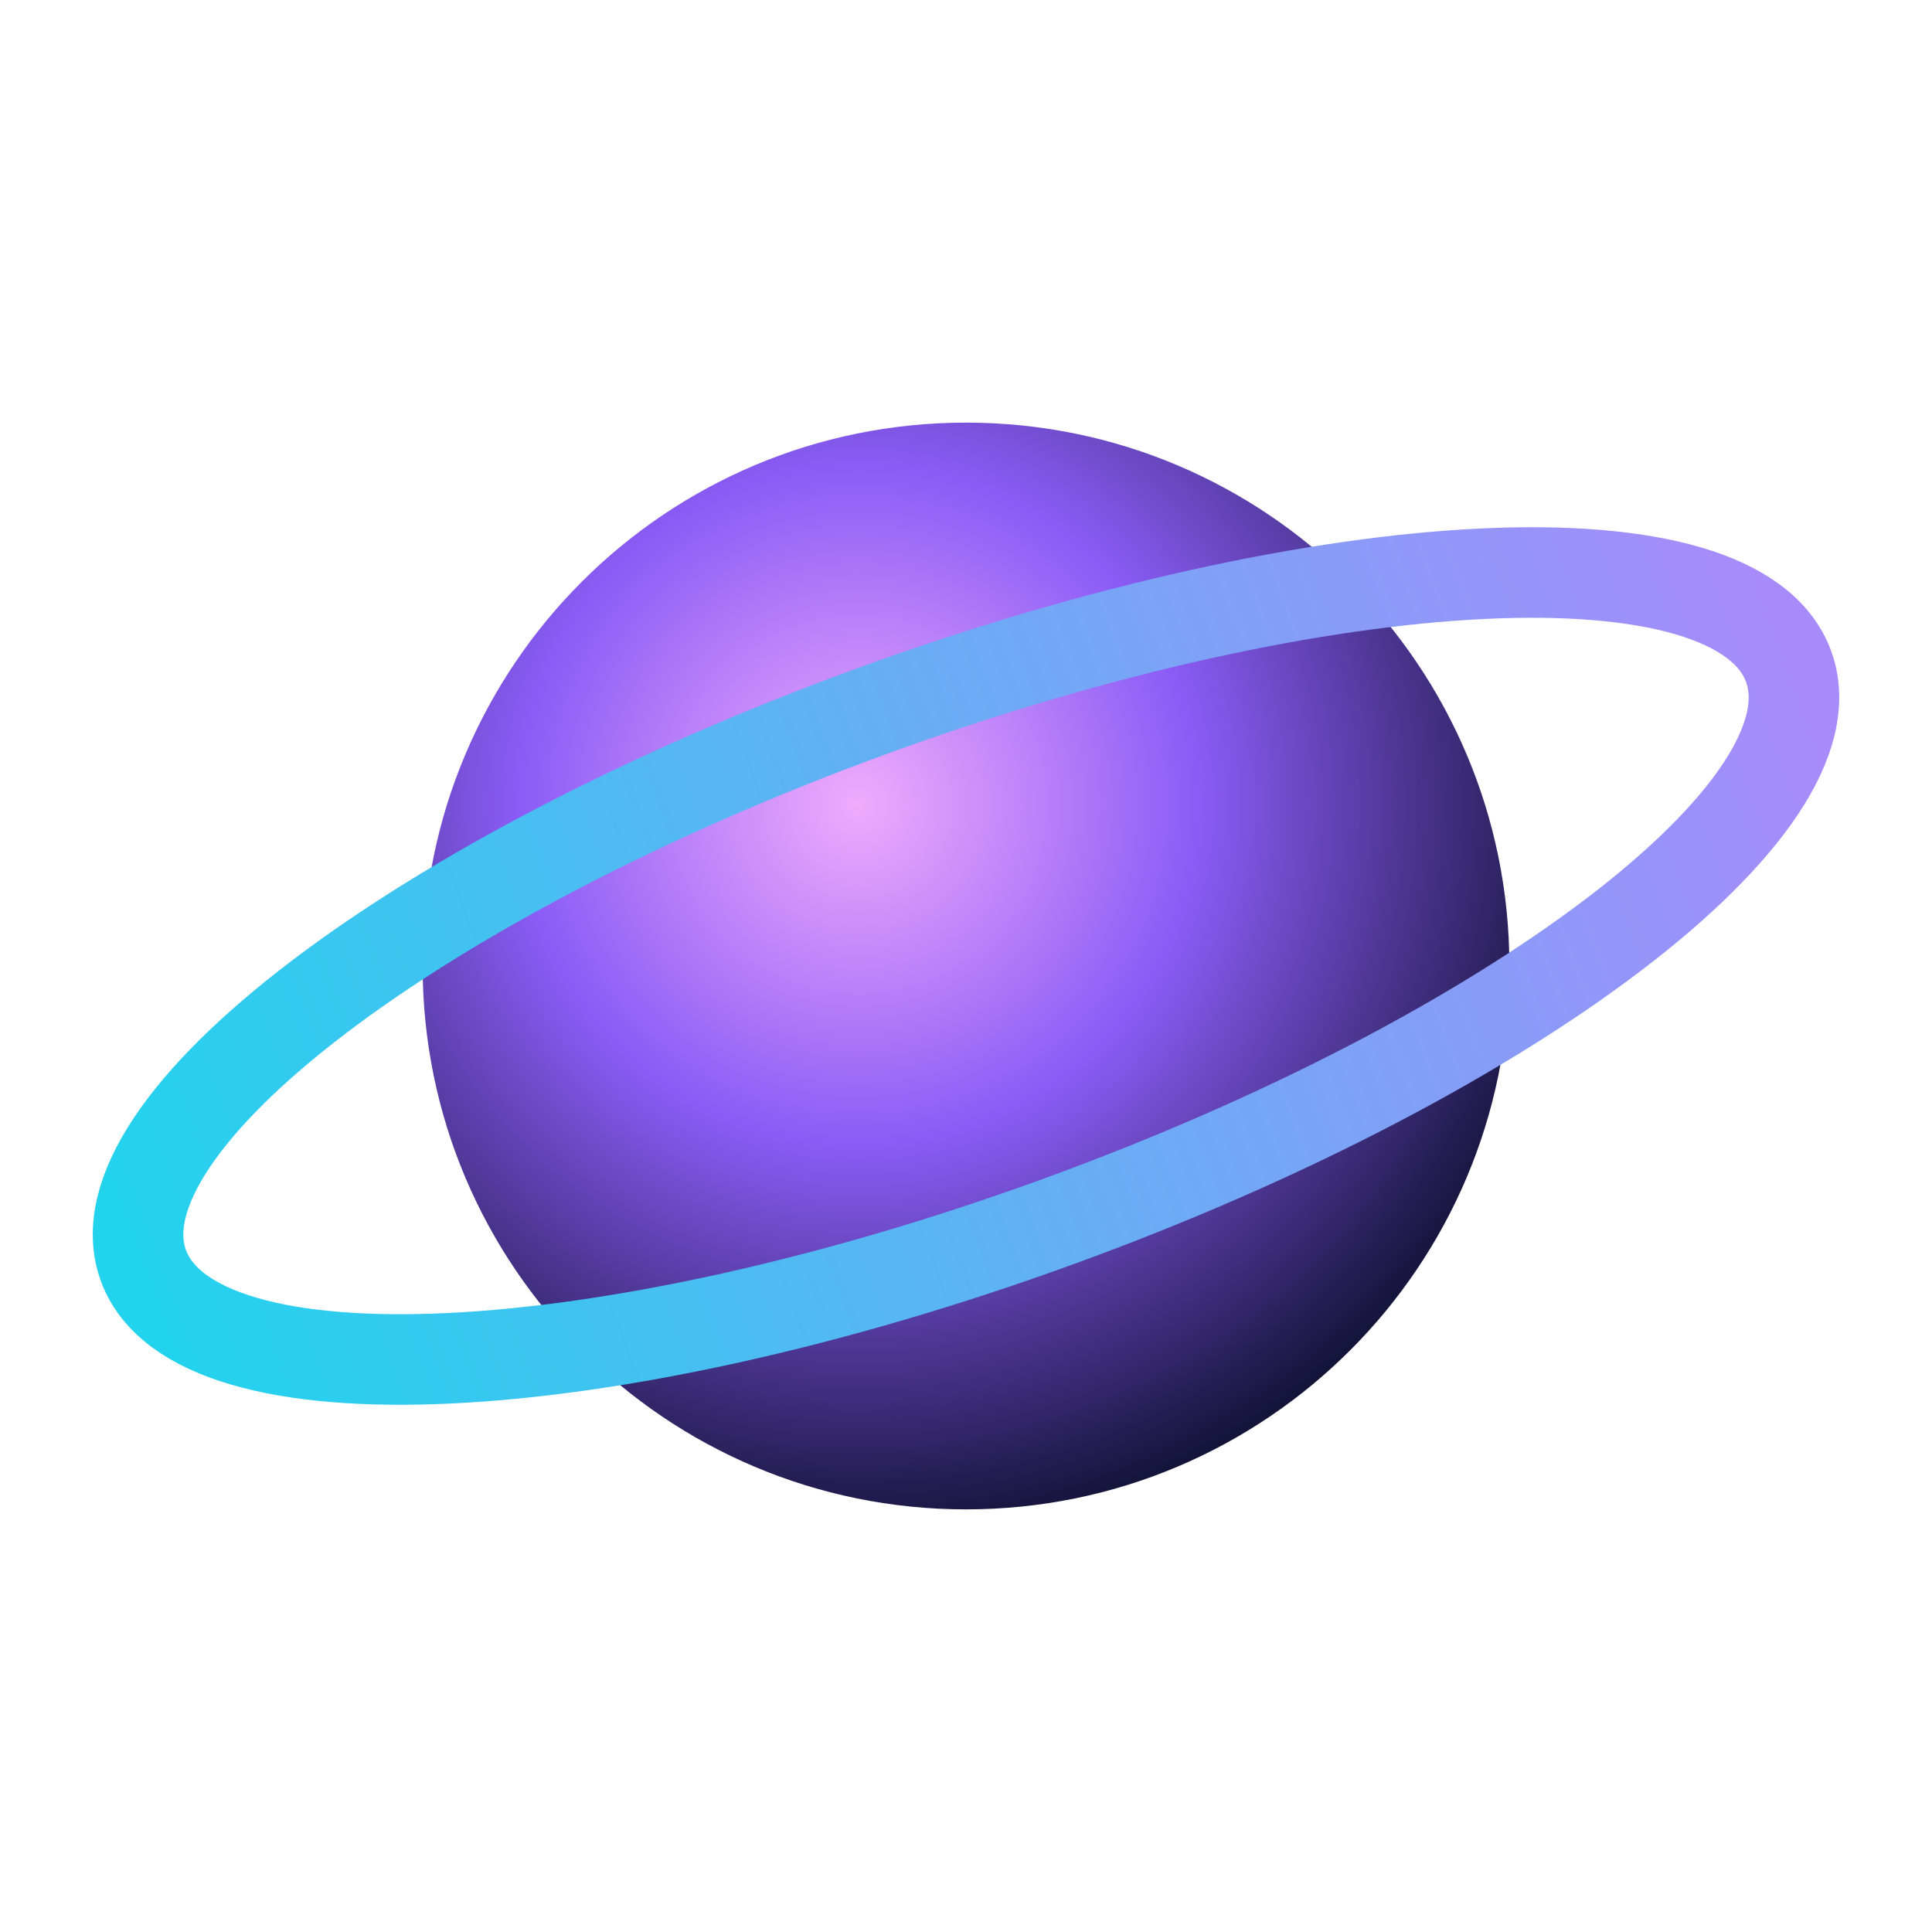
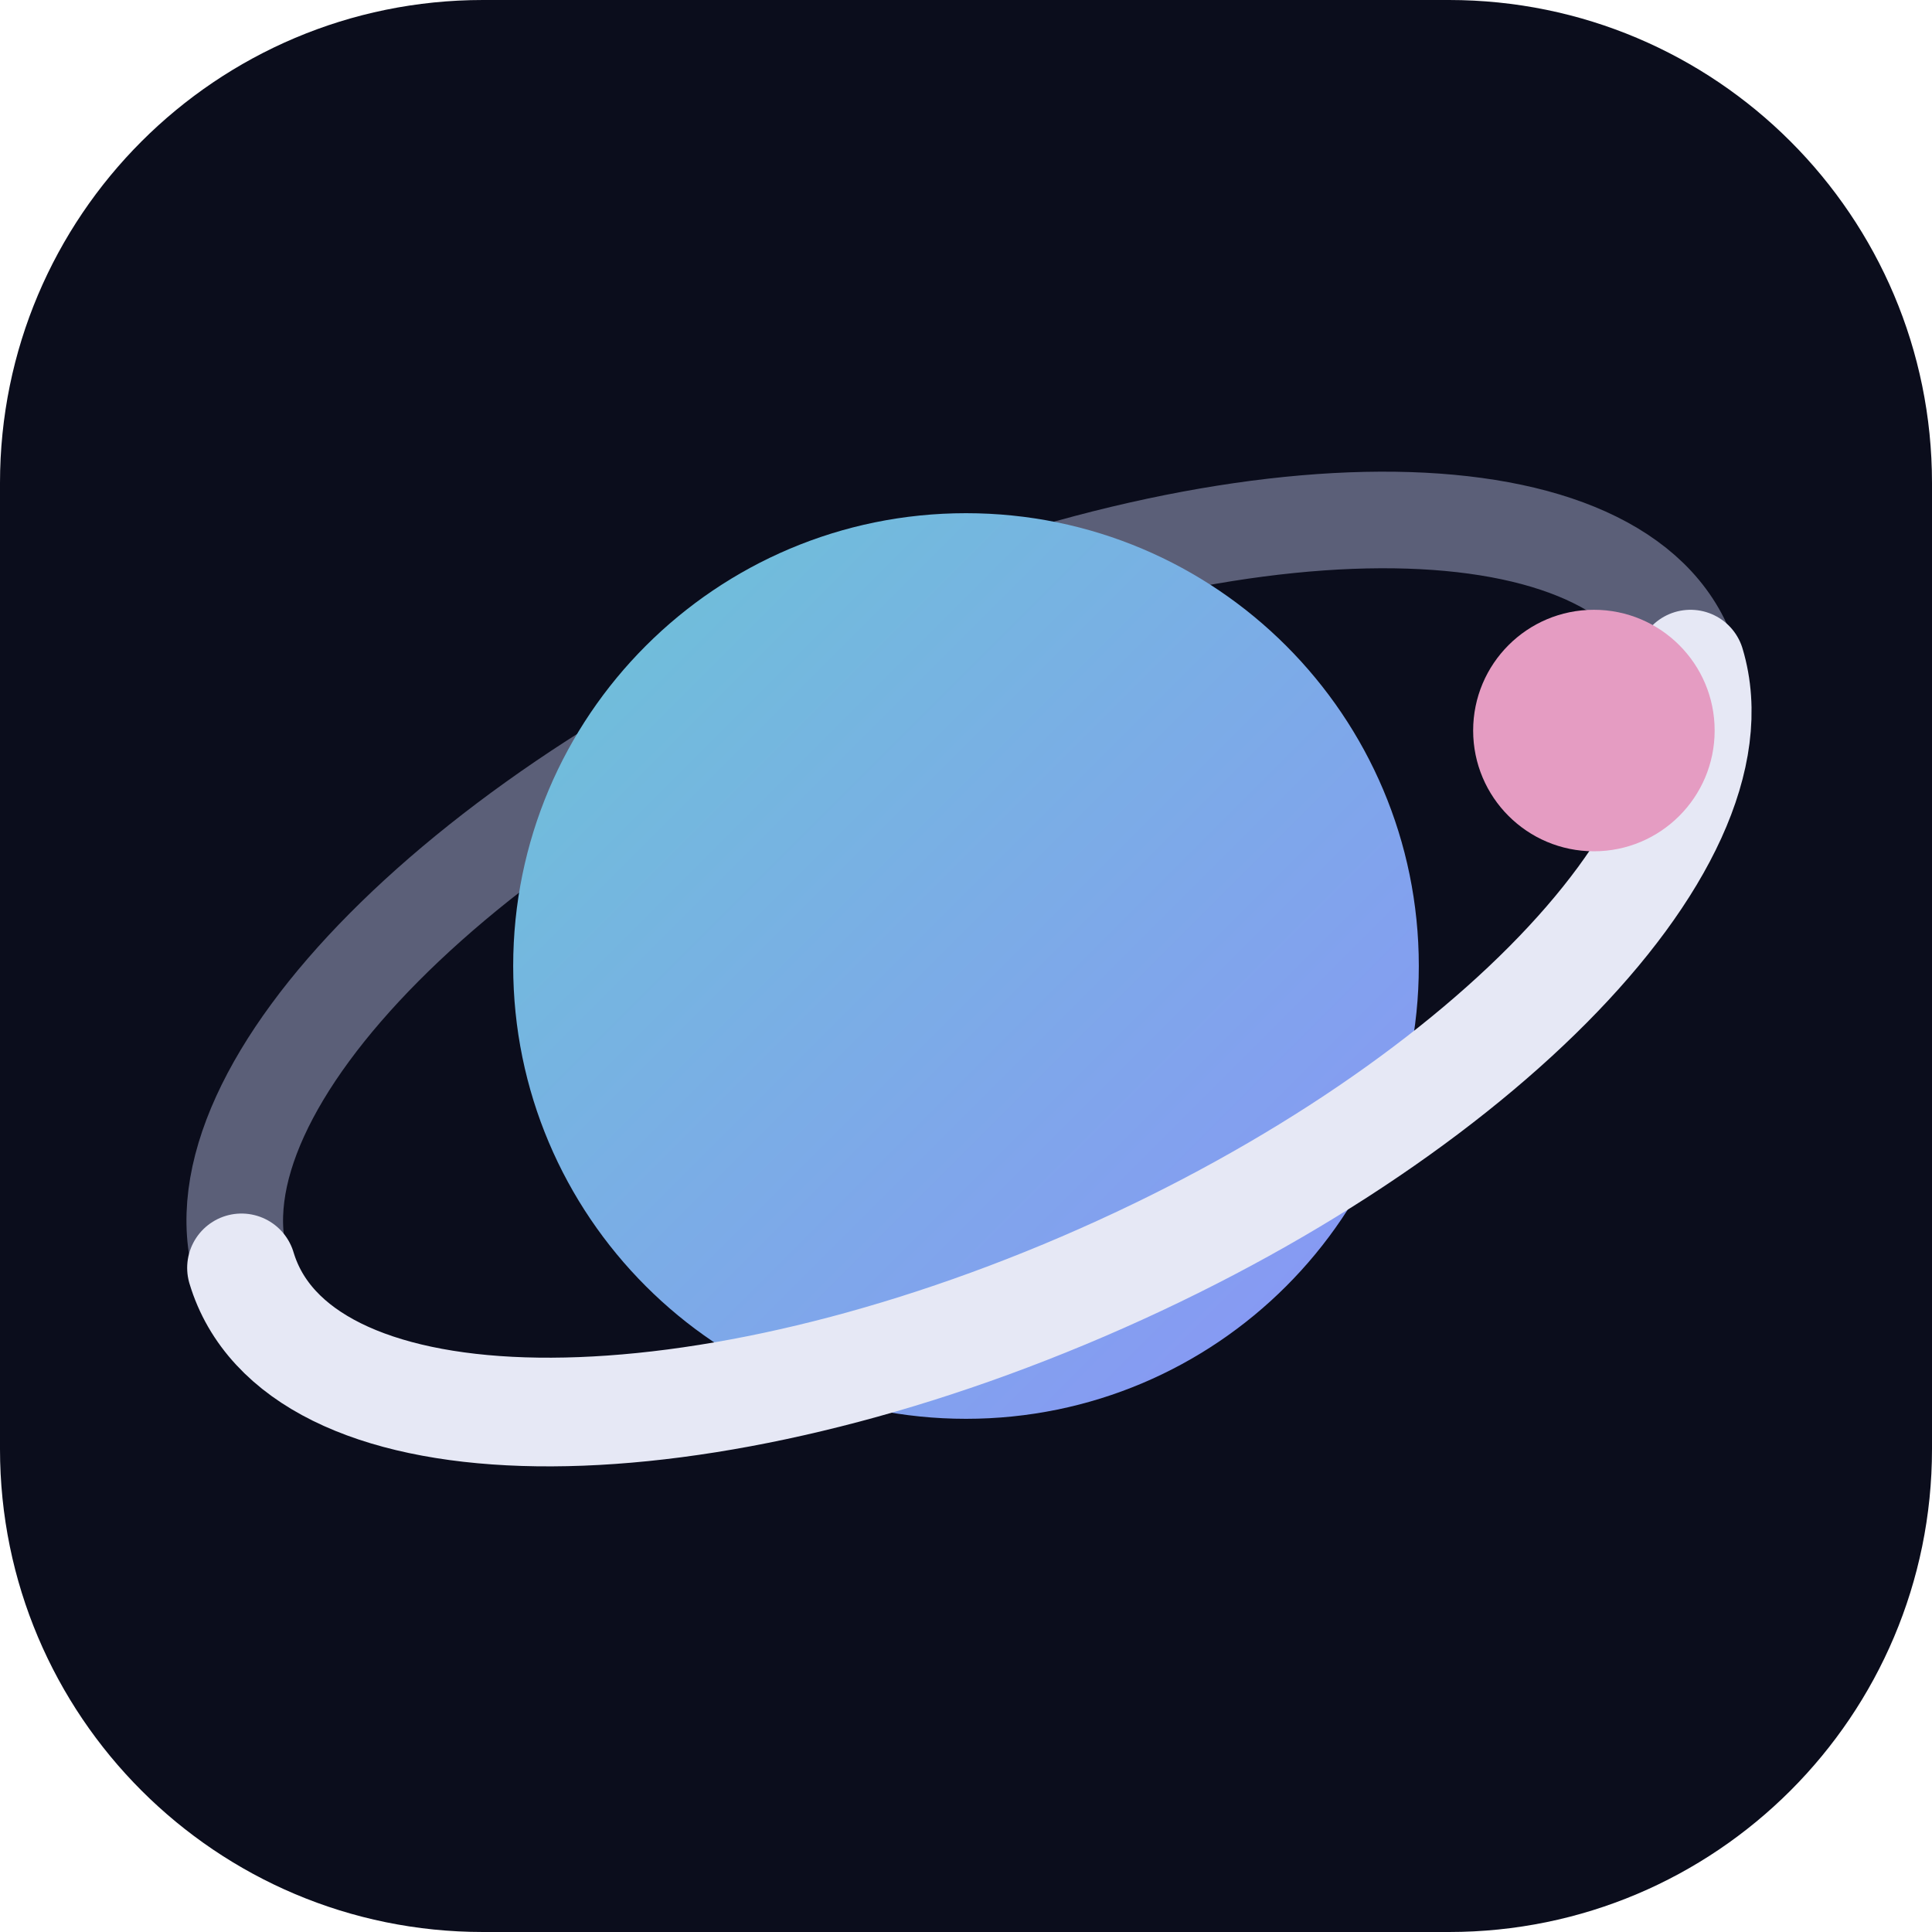
- <svg xmlns="http://www.w3.org/2000/svg" viewBox="0 0 64 64">
+ <svg xmlns="http://www.w3.org/2000/svg" viewBox="0 0 32 32">
  <defs>
-     <radialGradient id="g" cx="40%" cy="35%" r="70%">
-       <stop offset="0" stop-color="#f0abfc" />
-       <stop offset=".45" stop-color="#8b5cf6" />
-       <stop offset="1" stop-color="#0e1030" />
-     </radialGradient>
-     <linearGradient id="r" x1="0" x2="1">
-       <stop offset="0" stop-color="#22d3ee" />
-       <stop offset="1" stop-color="#a78bfa" />
+     <linearGradient id="c" x1="0" y1="0" x2="1" y2="1">
+       <stop offset="0" stop-color="#6cc4d6" />
+       <stop offset="1" stop-color="#8b93f8" />
    </linearGradient>
  </defs>
-   <circle cx="32" cy="32" r="18" fill="url(#g)" />
-   <ellipse cx="32" cy="32" rx="29" ry="9" fill="none" stroke="url(#r)" stroke-width="3" transform="rotate(-20 32 32)" />
+   <rect width="32" height="32" rx="8" fill="#0b0d1c" />
+   <path d="M28 11 A 12 5.2 -24 0 0 4 21" fill="none" stroke="#9da2c2" stroke-opacity=".55" stroke-width="1.6" stroke-linecap="round" />
+   <circle cx="16" cy="16" r="7.5" fill="url(#c)" />
+   <path d="M4 21 A 12 5.2 -24 0 0 28 11" fill="none" stroke="#e6e8f5" stroke-width="1.8" stroke-linecap="round" />
+   <circle cx="26.4" cy="12.1" r="2" fill="#e59cc2" />
</svg>
